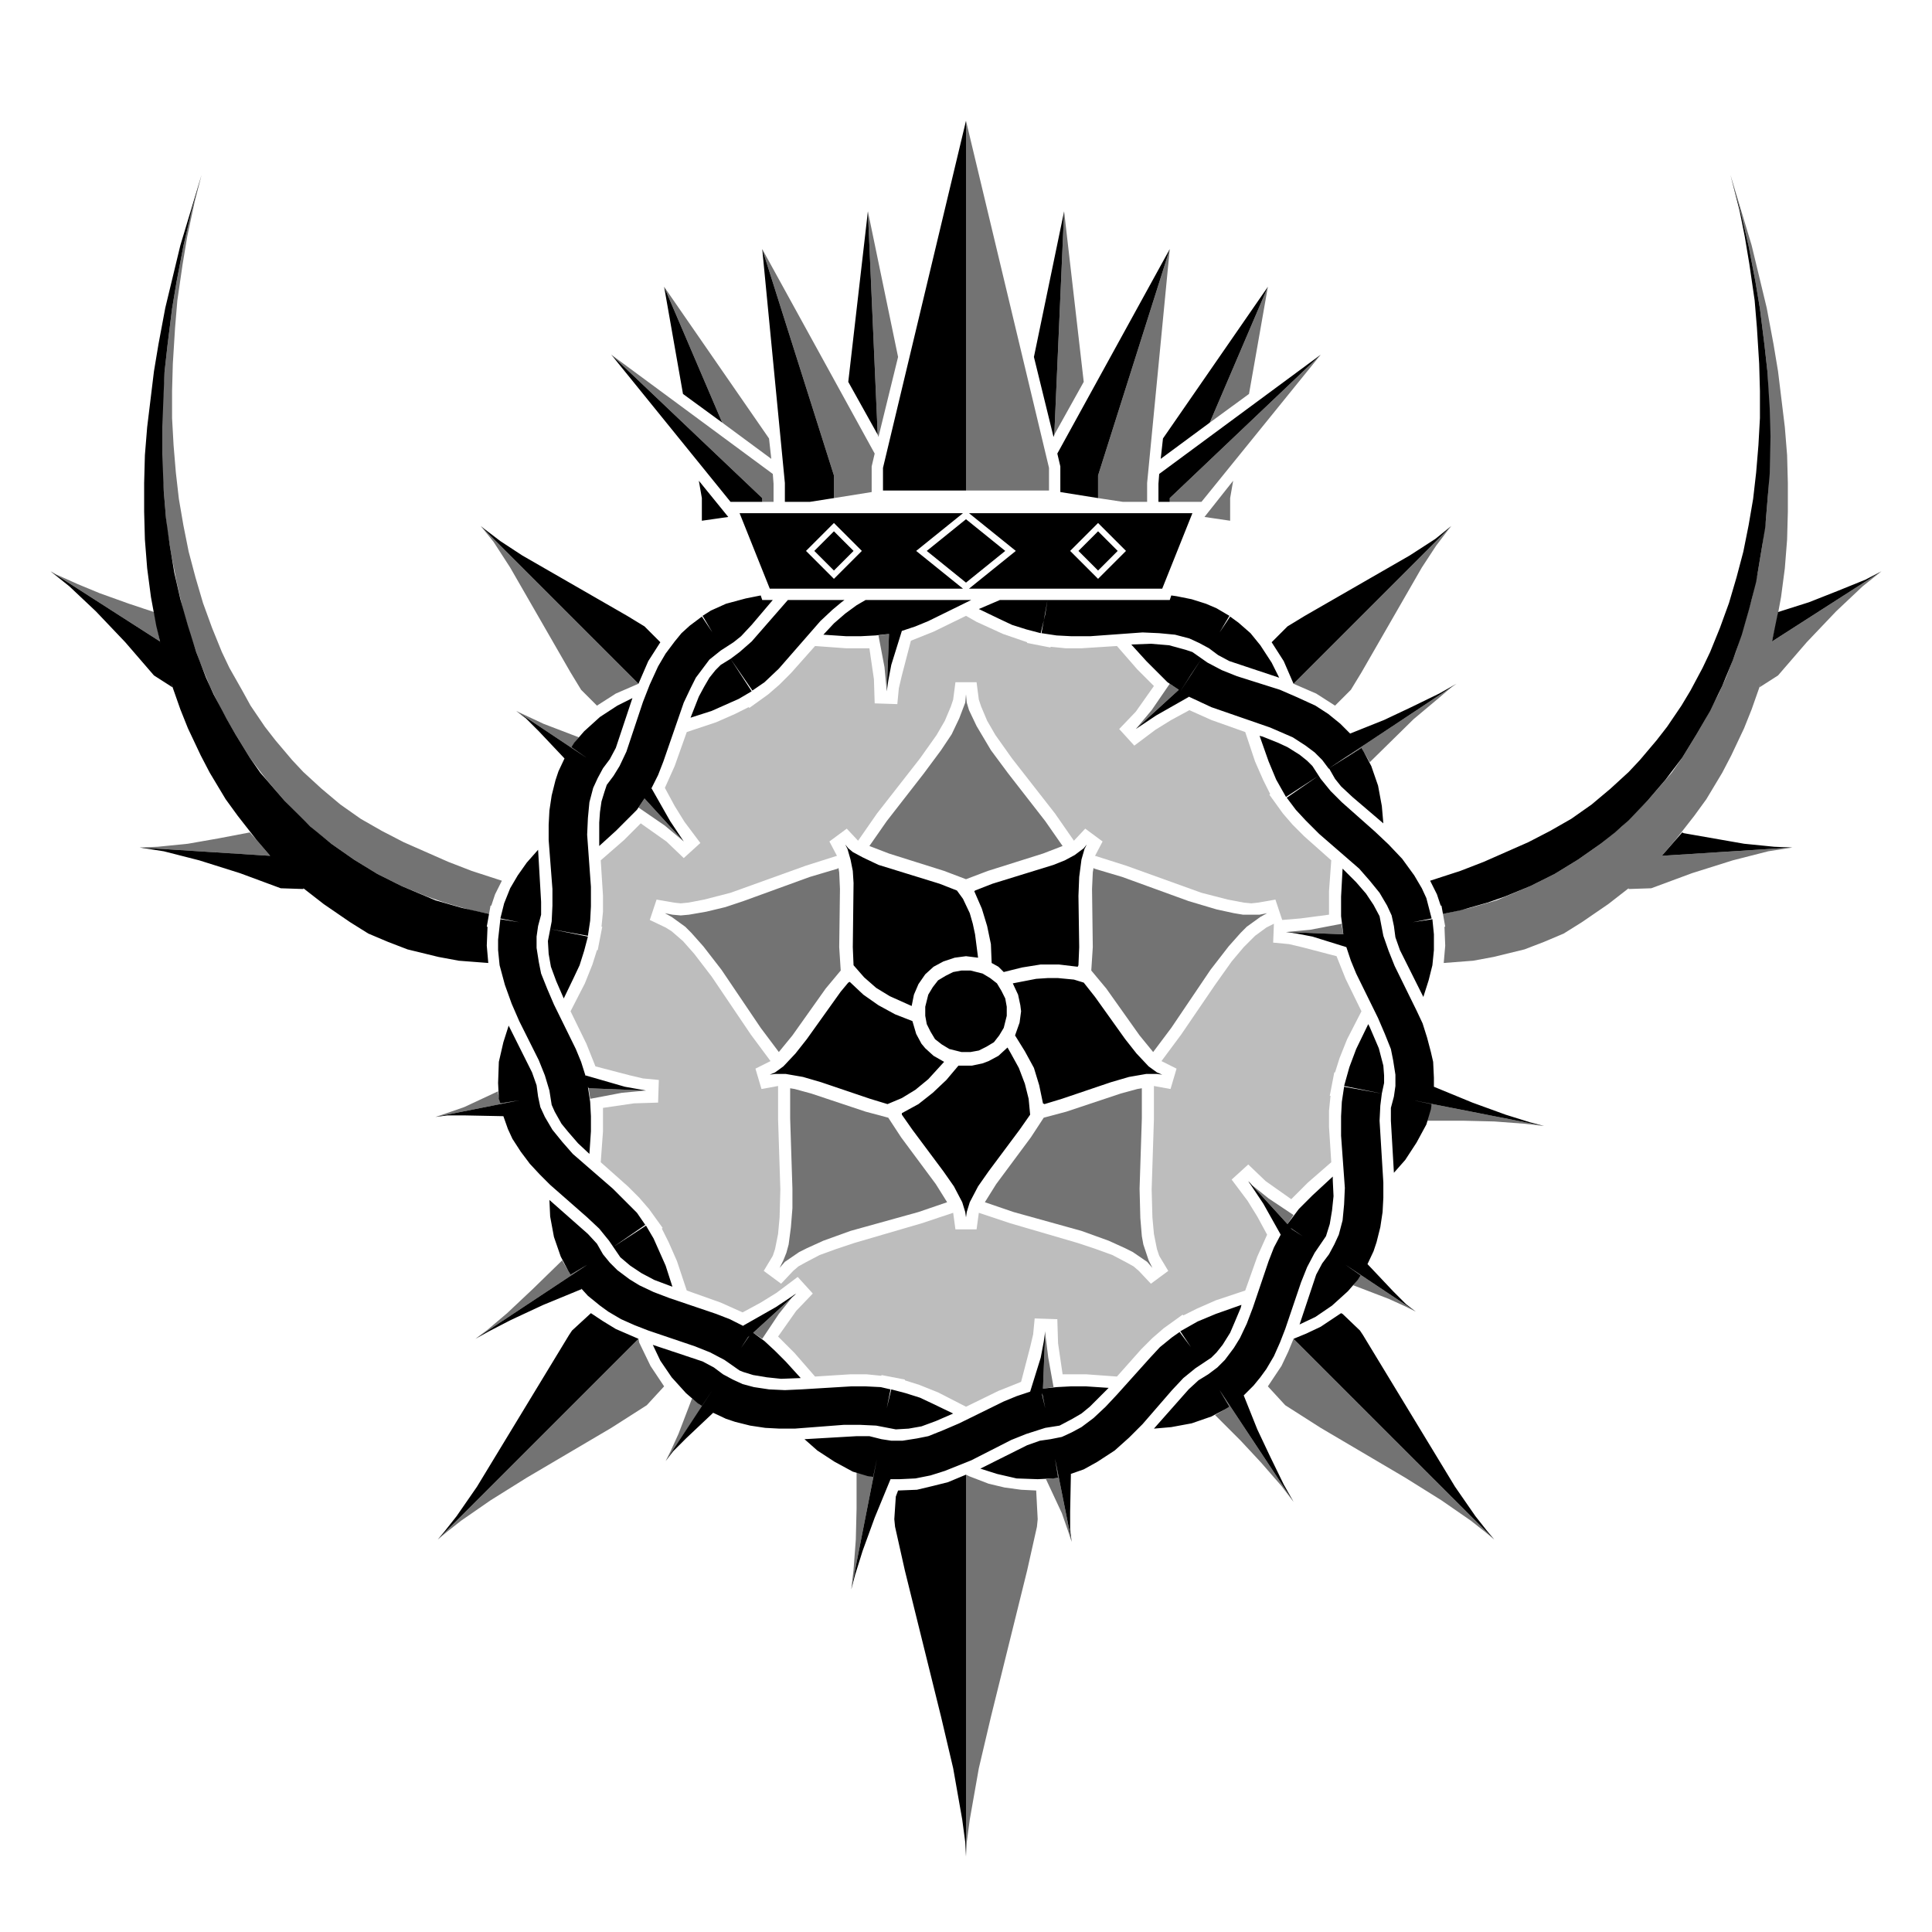
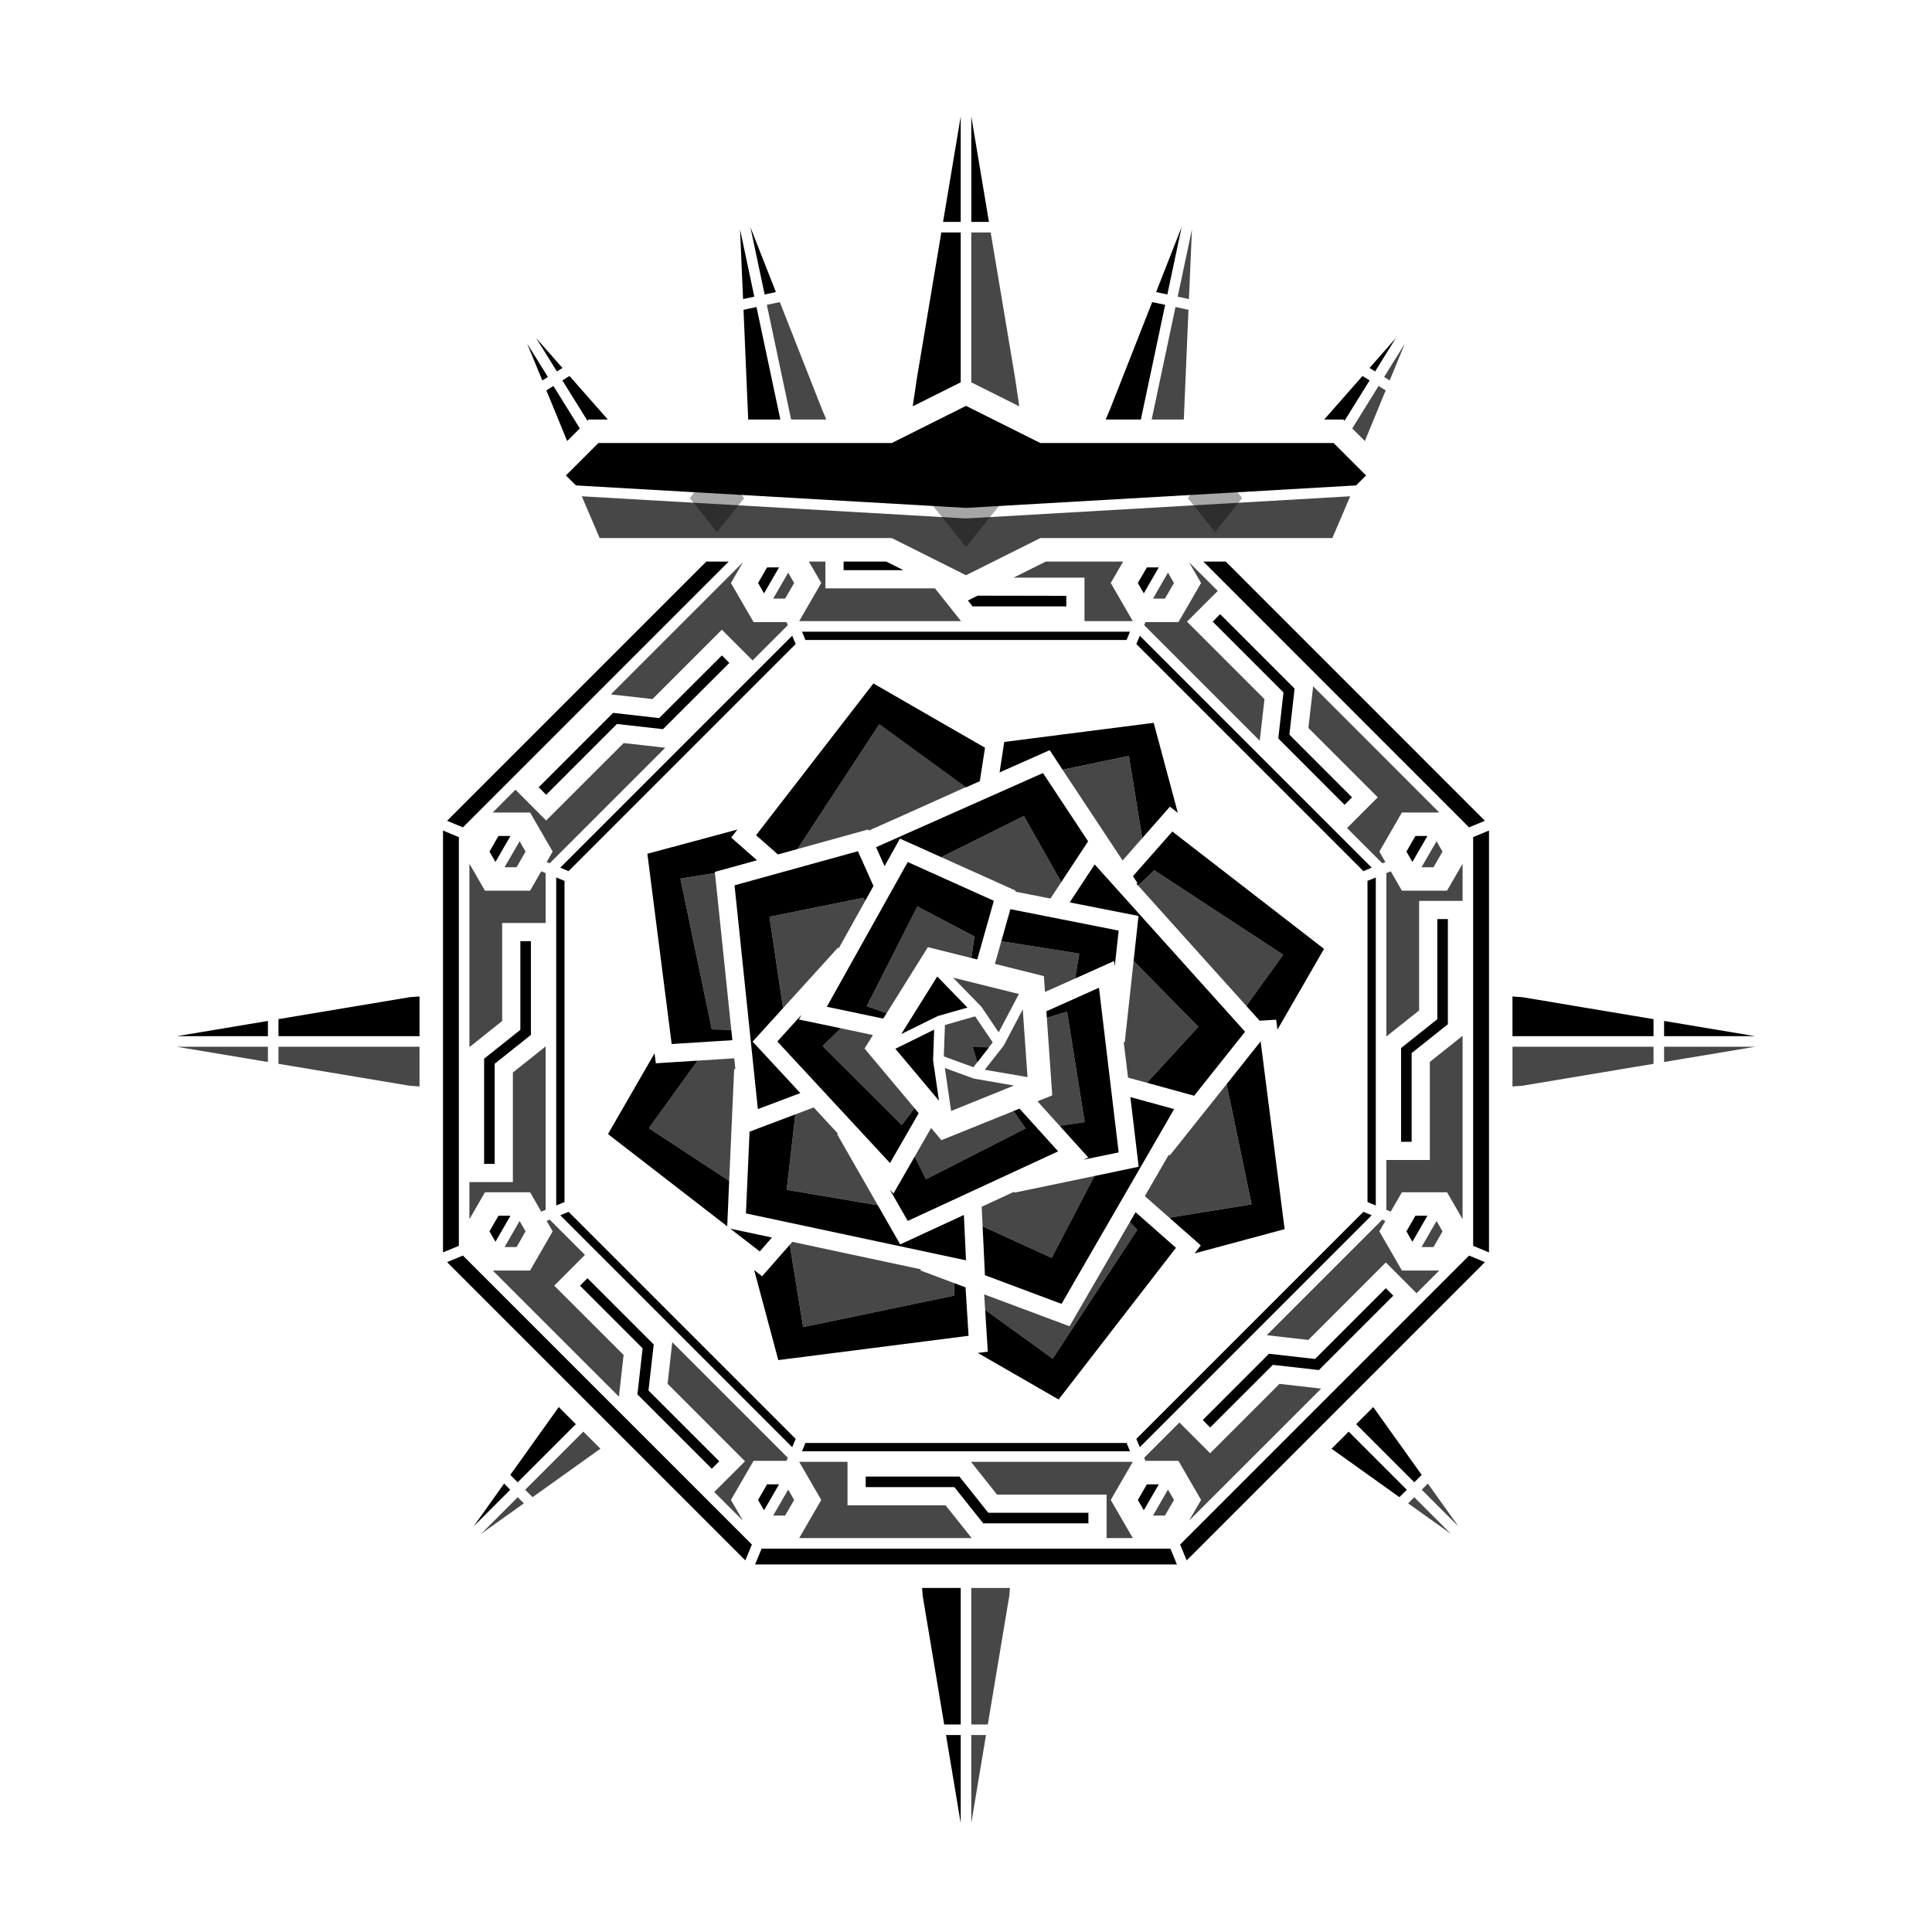
<svg xmlns="http://www.w3.org/2000/svg" viewBox="0 0 256 256" width="256" height="256">
-   <path fill="currentColor" fill-opacity="0.26" fill-rule="evenodd" d="M129.4 82.4 132.9 84 136.1 85.1 136.1 85.2 139.2 85.8 139.2 85.7 141.2 85.9 143.3 85.9 148 85.6 150.7 88.7 152.9 90.9 150.5 94.3 148.3 96.6 150.3 98.8 153.1 96.7 155.2 95.4 157.6 94.1 160.5 95.4 165 97 166.3 100.9 167.4 103.4 168.3 105.2 168.2 105.3 170 107.8 170 107.8 171.3 109.3 172.8 110.8 176.4 114 176.1 118.1 176.1 121.2 172.3 121.7 169.9 121.9 169 119.2 166.7 119.6 165.8 119.7 164.8 119.6 162.7 119.2 159.2 118.3 149.2 114.7 145.1 113.4 146.1 111.5 143.8 109.8 142.3 111.4 139.8 107.8 134.1 100.5 131.9 97.4 130.8 95.5 130 93.6 129.7 92.7 129.4 90.4 126.6 90.4 126.3 92.7 126 93.6 125.2 95.5 124.1 97.4 121.9 100.5 116.2 107.8 113.7 111.4 112.2 109.8 109.9 111.5 110.9 113.4 106.8 114.7 96.8 118.3 93.3 119.2 91.2 119.6 90.2 119.7 89.3 119.6 87 119.2 86.1 121.9 88.2 122.9 89 123.4 90.5 124.7 92 126.4 94.3 129.4 99.5 137.1 102.1 140.6 100.1 141.6 100.9 144.3 103.1 143.9 103.1 148.3 103.4 157.6 103.3 161.3 103.1 163.5 102.7 165.5 102.4 166.4 101.2 168.4 103.5 170.1 105.1 168.4 105.8 167.8 106.7 167.3 108.6 166.3 110.8 165.5 113.2 164.7 122.1 162.1 126.3 160.7 126.6 162.9 129.4 162.9 129.7 160.7 133.9 162.1 142.8 164.7 145.2 165.5 147.4 166.3 149.3 167.3 150.2 167.8 150.9 168.4 152.5 170.1 154.8 168.4 153.6 166.4 153.3 165.5 152.9 163.5 152.7 161.3 152.6 157.6 152.9 148.3 152.9 143.9 155.1 144.3 155.9 141.6 153.9 140.6 156.5 137.1 161 130.5 163.2 127.4 164.8 125.5 166.3 124 167.8 122.9 168.8 122.4 168.7 124.9 170.8 125.1 172.5 125.5 177.1 126.7 178.3 129.7 180.4 134 178.5 137.7 177.5 140.2 176.9 142.1 176.8 142.1 176.2 145.2 176.3 145.2 176.1 147.2 176.1 149.3 176.4 154 173.3 156.7 171.1 158.9 167.7 156.5 165.4 154.3 163.2 156.3 165.3 159.1 166.6 161.2 167.9 163.6 166.6 166.5 165 171 161.1 172.3 158.6 173.4 156.8 174.3 156.7 174.2 154.2 176 154.2 176 152.7 177.3 151.2 178.8 148 182.4 143.9 182.1 140.8 182.1 140.2 178 140.1 174.8 137.1 174.7 136.9 176.8 136.5 178.5 135.3 183.1 132.3 184.3 128 186.4 124.3 184.5 121.8 183.5 119.9 182.9 119.9 182.8 116.8 182.2 116.8 182.3 114.8 182.1 112.7 182.1 108 182.4 105.3 179.3 103.1 177.1 105.5 173.7 107.7 171.4 105.7 169.2 102.9 171.3 100.8 172.6 98.4 173.9 95.5 172.6 91 171 89.7 167.1 88.6 164.6 87.7 162.8 87.8 162.7 86 160.2 86 160.2 84.7 158.7 83.2 157.2 79.6 154 79.9 149.9 79.9 146.8 84 146.2 87.2 146.1 87.3 143.1 85.2 142.9 83.5 142.5 78.9 141.3 77.7 138.3 75.6 134 77.5 130.3 78.5 127.8 79.1 125.9 79.2 125.9 79.8 122.8 79.7 122.8 79.9 120.8 79.9 118.7 79.6 114 82.7 111.3 84.9 109.1 88.3 111.5 90.6 113.7 92.8 111.7 90.7 108.9 89.4 106.8 88.1 104.4 89.4 101.5 91 97 94.9 95.7 97.4 94.6 99.2 93.7 99.3 93.8 101.8 92 101.8 92 103.3 90.7 104.8 89.2 108 85.6 112.1 85.9 115.2 85.9 115.8 90 115.9 93.2 118.9 93.3 119.1 91.2 119.5 89.5 120.7 84.9 123.7 83.7 128 81.6Z" />
-   <path fill="currentColor" fill-rule="evenodd" d="M128 246 127.9 244.1 127.5 241.1 126.3 234.3 124.7 227.5 119.9 208.1 118.6 202.3 118.5 201.3 118.7 198.3 119 197.5 121.5 197.4 123.6 196.9 125.6 196.4 128 195.4ZM138.2 184 140 183.8 141.9 183.7 143.9 183.7 146.9 183.9 144.4 186.4 143.3 187.3 142.1 188 140.4 188.9 138.5 189.2 136 190 134 190.8 128.7 193.5 125.2 194.9 123.3 195.5 121.3 195.9 119.2 196 117.8 196 118 196 115.9 201.1 114.3 205.5 113.3 208.7 112.8 210.6 116.2 193.3 115.7 195.7 115 195.6 113 195 110.6 193.7 108.3 192.2 106.6 190.7 113.5 190.3 115.2 190.3 116.8 190.7 118.1 190.9 119.6 190.9 121.5 190.6 123 190.3 125 189.5 127.1 188.6 133 185.7 134.7 185 136.5 184.4 137.9 179.9 138.3 177.8 138.5 176.4ZM164.4 173.3 163.6 175.2 163 176.6 162 178.2 161.2 179.2 160.5 179.9 158.4 181.3 156.8 182.6 155.3 184.2 151.4 188.7 149.6 190.5 147.7 192.2 145.4 193.7 143.6 194.7 141.6 195.4 141.9 195.3 141.8 200.3 141.8 202.7 142 204.3 139.8 193.3 140.2 195.8 139.6 195.9 137.5 196 134.7 195.9 132.1 195.3 129.9 194.6 136.1 191.5 137.8 190.9 139.2 190.7 140.7 190.4 142 189.8 143.3 189.1 144.9 187.9 146.5 186.4 148 184.8 152.4 179.9 153.7 178.5 155.3 177.2 156.3 176.5 157.8 178.5 156.4 176.4 158.7 175.1 161.1 174.1 164.5 172.9ZM177.9 174.1 180.2 176.3 180.6 176.9 192.8 197 195.5 200.9 197 202.8 198 204 171.4 177.4 173.1 176.7 175 175.8 176.2 175 177.7 174ZM78.6 174.2 79.8 175 81.6 176.1 84.6 177.4 58 204 59 202.8 60.5 200.9 63.2 197 75.4 176.9 75.8 176.3 78.3 174ZM176.6 156.4 176.7 158.5 176.5 160.4 176.2 162.2 175.7 163.8 174.2 166 173.2 167.9 172.4 169.9 170.3 176.1 169.6 177.9 168.8 179.7 167.8 181.4 167 182.5 166.1 183.6 164.8 184.9 166.6 189.4 168.3 193 170.1 196.7 171.4 199 161.6 184.2 162.9 186.4 162.4 186.7 160.5 187.7 157.9 188.6 155.2 189.1 152.9 189.3 157.5 184.1 158.8 182.9 160.1 182.1 161.3 181.2 162.3 180.2 163.5 178.6 164.3 177.3 165.2 175.4 166 173.3 168.1 167.1 168.8 165.3 169.7 163.6 167.4 159.5 166.2 157.7 165.4 156.5 170.6 162.2 172.1 160.2 173.9 158.4 176.6 155.9ZM86.5 178.2 93.1 180.4 94.6 181.2 95.8 182.1 97.1 182.8 98.4 183.4 99.9 183.8 101.9 184.1 104 184.2 106.2 184.1 112.8 183.7 114.7 183.7 116.7 183.8 118 184.1 117.5 186.6 118.1 184.1 120 184.6 121.9 185.2 123.6 186 126.3 187.3 124 188.3 122.1 189 120.4 189.3 118.7 189.4 116.1 188.9 114 188.8 111.8 188.8 105.3 189.3 103.3 189.3 101.4 189.2 99.4 188.9 97.4 188.4 96.2 188 94.5 187.2 90.9 190.6 89.2 192.3 88.2 193.6 94.4 184.2 93 186.3 92.4 185.9 90.9 184.6 89 182.5 87.5 180.3ZM138.1 184.8 138.1 184.9 138.5 186.6 138.1 184.6ZM72.8 159 77.9 163.5 79.1 164.8 79.9 166.2 80.8 167.3 81.8 168.3 83.4 169.5 84.7 170.3 86.6 171.2 88.7 172 94.9 174.1 96.7 174.8 98.5 175.7 98.4 175.7 102.8 173.2 105.5 171.4 99.8 176.6 101.3 177.7 102.7 179 104.1 180.4 106.1 182.6 103.5 182.7 101.6 182.5 99.8 182.2 98.5 181.8 98 181.6 96 180.2 94.1 179.2 92.1 178.4 85.9 176.3 84.1 175.6 82.3 174.8 80.6 173.8 79.5 173 77.9 171.7 76.9 170.6 77.1 170.8 72 172.9 67.7 174.9 64.8 176.4 63 177.4 77.8 167.6 75.6 168.9 75.3 168.4 74.3 166.5 73.4 163.9 72.9 161.2ZM99.3 177 99.1 177.2 98.2 178.6 99.3 177ZM183.1 144.9 182.9 146.5 182.8 148.5 183.3 156.7 183.3 158.7 183.2 160.6 182.9 162.6 182.4 164.6 182 165.8 181.2 167.5 184.6 171.1 186.3 172.8 187.6 173.8 178.3 167.6 180.3 169 179.9 169.6 178.6 171.1 176.5 173 174.3 174.5 172.2 175.5 174.4 168.9 175.2 167.4 176.1 166.2 176.8 164.9 177.4 163.6 177.9 161.7 178.1 159.6 178.2 157.4 177.7 150.5 177.7 147.9 177.8 146 178.1 144ZM67.4 135.9 70.5 142.1 71.1 143.8 71.3 145.3 71.6 146.7 72.2 148 73.2 149.7 74.5 151.3 75.9 152.9 81.2 157.5 83 159.3 84.4 160.7 85.5 162.3 81.3 165.2 85.6 162.4 86.6 164.1 87.4 165.9 88.2 167.7 89.1 170.5 86.7 169.6 85 168.7 83.5 167.7 82.2 166.6 80.7 164.4 79.4 162.8 77.8 161.3 72.9 157 71.5 155.6 70.2 154.2 69 152.6 67.9 150.9 67.3 149.6 66.7 147.9 61.7 147.8 59.3 147.8 57.7 148 68.8 145.8 66.3 146.2 66.1 145.6 66 143.5 66.1 140.7 66.7 138.1ZM171.2 162.9 172.6 163.8 171 162.7ZM133.9 139.5 135 141.5 135.8 143.6 136.3 145.6 136.5 147.7 135.1 149.7 131 155.2 129.6 157.2 128.5 159.3 128.1 160.6 128 161.3 127.9 160.6 127.5 159.3 126.4 157.2 125 155.2 120.9 149.7 119.5 147.7 119.5 147.5 121.7 146.3 123.6 144.8 125.4 143.1 127 141.2 128.8 141.2 130.2 140.9 131 140.6 132.3 139.9 133.5 138.8ZM178.2 115.4 179.7 116.9 181 118.4 182 119.9 182.8 121.4 183.3 124 184 126 184.8 128 187.7 133.9 188.5 135.6 189.1 137.5 189.6 139.4 189.9 140.7 190 142.8 190 144.2 190 144 195.1 146.1 199.5 147.7 202.7 148.7 204.6 149.2 187.3 145.8 189.7 146.3 189.6 147 189 149 187.7 151.4 186.2 153.7 184.7 155.4 184.3 148.5 184.3 146.8 184.7 145.3 184.9 143.9 184.9 142.4 184.6 140.5 184.3 139 183.5 137 182.6 134.9 179.7 129 179 127.3 178.4 125.5 173.9 124.1 171.8 123.7 170.4 123.5 178 123.8 177.7 121.4 177.7 118.8 177.9 115.1ZM71.3 112.6 71.7 119.5 71.7 121.2 71.3 122.7 71.1 124.1 71.1 125.6 71.4 127.5 71.7 129 72.5 131 73.4 133.1 76.3 139 77 140.7 77.6 142.6 77.6 142.5 82.8 144 85.6 144.5 78 144.2 77.9 144 78.2 146 78.3 147.9 78.3 149.9 78.1 152.9 76.6 151.5 75.3 150 74.4 148.9 73.5 147.3 73.1 146.4 72.8 144.5 72.2 142.5 71.4 140.5 68.8 135.3 67.8 133 66.9 130.5 66.2 127.9 66 125.9 66 124.5 66.3 121.8 68.8 122.2 66.3 121.7 66.8 119.7 67.6 117.7 68.6 116 69.8 114.3ZM112.7 130.2 114.4 131.8 116.4 133.2 118.6 134.4 120.9 135.3 121.4 137 122.1 138.3 122.6 138.9 123.7 139.9 125.1 140.7 123 143 121.3 144.4 119.5 145.5 117.6 146.3 115.3 145.6 108.8 143.4 106.4 142.7 104.1 142.3 102.7 142.3 102 142.4 102.7 142.1 103.8 141.3 105.4 139.6 106.9 137.7 111.4 131.4 112.4 130.2 112.6 130.1ZM140.2 129.6 142.3 129.8 143.6 130.2 145.1 132.1 149.1 137.7 150.6 139.6 152.2 141.3 153.3 142.1 154 142.4 153.3 142.3 151.9 142.3 149.6 142.7 147.2 143.4 140.7 145.6 138.4 146.3 138.2 146.2 137.7 143.8 137 141.5 135.8 139.3 134.5 137.2 135.1 135.5 135.3 134 135.2 133.2 134.9 131.8 134.2 130.3 137.3 129.7 138.8 129.6ZM72.9 145 77.9 143.9ZM181.5 136.1 182.7 138.9 183.3 141.2 183.4 142.5 183.4 143.5 183.1 144.9 178.1 143.9 178.8 141.4 179.7 139 181.3 135.7ZM128.6 128.6 130.2 129 131.2 129.6 132.1 130.3 132.7 131.3 133.2 132.3 133.4 133.4 133.4 134.6 133 136.2 132.4 137.2 131.7 138.1 130.7 138.7 129.7 139.2 128.6 139.4 127.4 139.4 125.8 139 124.8 138.4 123.9 137.7 123.3 136.7 122.8 135.7 122.6 134.6 122.6 133.4 123 131.8 123.6 130.8 124.3 129.9 125.3 129.3 126.3 128.8 127.4 128.6ZM112.4 112.4 113 112.9 114.3 113.6 116.4 114.6 124.5 117.1 126.8 118 127.6 119.1 128.5 121 128.9 122.4 129.2 123.8 129.6 126.9 128 126.7 126.5 126.9 125 127.4 123.7 128.1 122.6 129.1 121.7 130.4 121.1 131.8 120.8 133.3 117.9 132 116.1 130.9 114.5 129.5 113.1 127.9 113 125.5 113.1 117 113 115.4 112.7 113.9 112.3 112.5 112 111.9ZM83.8 92.5 81.6 99.1 80.8 100.6 79.9 101.8 79.2 103.1 78.6 104.4 78.1 106.3 77.9 108.4 77.8 110.6 78.3 117.5 78.3 120.1 78.2 122 77.9 124 72.9 123.1 77.9 124.1 77.4 126 76.8 127.9 76 129.6 74.7 132.3 73.7 130 73 128.1 72.7 126.4 72.6 124.7 73.1 122.1 73.2 120 73.2 117.8 72.7 111.3 72.7 109.3 72.8 107.4 73.1 105.4 73.6 103.4 74 102.2 74.8 100.5 71.4 96.9 69.7 95.2 68.4 94.2 77.7 100.4 75.7 99 76.1 98.4 77.4 96.9 79.5 95 81.8 93.5ZM167.3 97.6 169.3 98.4 170.6 99 172.2 100 173.2 100.8 173.9 101.5 175 103.2 176.3 104.8 177.8 106.3 182.2 110.2 184 111.9 185.8 113.8 187.4 116 188.4 117.7 189 119 189.7 121.7 187.2 122.2 189.8 121.8 190 123.8 190 125.9 189.8 127.9 189.3 129.9 188.6 132.1 185.5 125.9 184.9 124.2 184.7 122.7 184.4 121.3 183.8 120 182.8 118.3 181.5 116.7 180.1 115.1 174.8 110.5 173 108.7 171.7 107.3 170.5 105.7 174.7 102.8 170.4 105.6 169.1 103.3 168.1 100.9 166.9 97.5ZM143.7 112.5 143.3 113.9 143 116.2 142.9 118.7 143 125.5 142.9 127.9 142.8 128.1 140.3 127.8 137.9 127.8 135.4 128.2 133 128.8 132.3 128.1 131.4 127.6 131.3 125.1 130.8 122.7 130.1 120.4 129.1 118.1 129.2 118 131.5 117.1 139.6 114.6 141.1 114 142.4 113.3 143.6 112.4 144 111.9ZM26.7 23.2 25.4 27.9 24.3 32.6 23.4 37.3 22.8 40.9 22.2 45.7 21.8 49.3 21.5 56.6 21.5 60.2 21.7 65.1 22 68.7 22.5 72.3 23.1 75.9 23.9 79.4 24.9 82.9 26 86.4 27.3 89.8 28.3 92 30 95.2 31.2 97.3 33.1 100.4 34.5 102.4 37.7 106.1 41.1 109.5 43.9 111.8 46.9 113.9 50 115.8 53.2 117.4 57.7 119.3 61.2 120.3 64.8 121.1 64.5 122.8 64.6 122.8 64.5 125.3 64.7 127.6 60.8 127.3 58.1 126.8 54 125.8 51.4 124.8 48.8 123.7 46.4 122.2 42.9 119.8 40.2 117.7 40.2 117.8 37.2 117.7 31.8 115.7 26.4 114 21.7 112.8 18.5 112.3 35.8 113.4 34 111.3 31.5 108.1 29.9 105.9 27.8 102.4 26.6 100.1 24.9 96.5 23.9 94 22.6 90.3 22.9 91.1 20.4 89.5 16.6 85.1 12.7 81 9.2 77.7 6.7 75.7 21.2 85 21.3 85.4 20.7 82.9 20 79.1 19.5 75.3 19.2 71.5 19.1 67.8 19.1 64 19.2 60.3 19.5 56.6 20.4 49.2 21 45.6 21.9 40.8 23.9 32.5ZM180.6 123.5 183.1 123ZM229.3 23.2 230.6 27.9 231.7 32.6 232.6 37.3 233.2 40.9 233.8 45.7 234.2 49.3 234.5 54.2 234.6 57.8 234.5 62.7 234.2 66.3 233.9 69.9 233.3 73.5 232.7 77.1 231.8 80.6 230.8 84.1 229.6 87.5 228.2 90.9 226.6 94.2 224.8 97.3 222.9 100.4 220.7 103.3 218.3 106.1 215.8 108.7 214 110.3 212.1 111.8 209.1 113.9 206 115.8 202.8 117.4 199.4 118.8 197.1 119.6 193.6 120.6 191.2 121.1 191 120 190.9 120 190.4 118.5 189.5 116.7 193.5 115.4 196.6 114.2 202.5 111.6 205.4 110.1 208.2 108.5 210.9 106.6 213.4 104.5 215.8 102.3 217.3 100.7 219.5 98.1 220.9 96.3 222.8 93.5 224 91.5 225.6 88.5 226.6 86.4 227.9 83.2 229.1 79.9 230.1 76.5 231 73.1 231.7 69.6 232.3 66.1 232.7 62.6 233 59 233.2 55.4 233.2 51.8 233.1 48.2 232.8 43.4 232.5 39.8 231.8 35 231.2 31.4 230.5 27.9ZM223.1 110.4 227.1 111.1 231.1 111.8 235.1 112.2 237.5 112.3 220.2 113.4 222.9 110.3ZM101 79.5 102.4 79.5 99.6 82.8 98.2 84.3 97.2 85.1 95.5 86.2 94 87.4 93.1 88.6 92.2 89.8 91.5 91.2 90.6 93.1 87.9 100.9 87.2 102.7 86.3 104.5 86.3 104.4 88.8 108.8 90.6 111.5 85.4 105.8 84.4 107.3 83 108.7 81.6 110.1 79.4 112.1 79.4 109 79.5 107.6 79.7 106.2 80.1 104.9 80.4 104 81.3 102.8 85 105.3 81.3 102.8 82.1 101.5 83 99.6 85.2 93 86.1 90.7 87.2 88.3 88.2 86.6 89.4 85 90.3 83.9 91.4 82.9 93 81.7 94.4 83.8 93.1 81.6 94.2 80.9 96.2 80 98.8 79.3 100.8 78.9ZM180.7 99.6 181.7 101.5 182.6 104.1 183.1 106.8 183.3 109.1 179.2 105.6 177.7 104.2 176.9 103.2 176.1 101.8 180.4 99.1ZM152.5 85.3 154.9 85.5 157.1 86.1 158 86.4 160 87.8 161.9 88.8 163.9 89.6 169.6 91.4 171.9 92.4 174.3 93.5 176 94.6 177.6 95.9 178.9 97.2 183.4 95.4 187 93.7 190.7 91.9 193 90.6 176.1 101.8 176.1 101.9 175.2 100.7 174.2 99.7 173 98.8 171.3 97.7 168.3 96.4 160.5 93.7 157.5 92.3 157.6 92.3 153.2 94.8 150.5 96.6 156.2 91.4 154.7 90.4 153.3 89 151.9 87.6 149.9 85.4ZM96.8 87.3 99.6 91.6 97.9 92.6 96.1 93.4 94.3 94.2 91.5 95.1 92.6 92.3 93.3 91 94 89.8 94.8 88.8 95.5 88.1ZM117.9 83.6 117.2 79.5 128.7 79.5 123 82.3 121.3 83 119.5 83.6 118.1 88.1 117.7 90.2 117.5 91.6 117.8 84 116 84.2 114.1 84.3 112.1 84.3 109.1 84.1 110.5 82.6 112 81.3 113.5 80.2 114.7 79.5 117.2 79.5ZM157.8 89.4 156.4 91.6 159.2 87.3ZM111.5 79.8 110.3 80.8 108.7 82.3 103.2 88.6 101.3 90.4 99.7 91.5 96.8 87.3 98 86.4 99.6 85 104.4 79.5 111.9 79.5ZM171.4 90.6 170.1 87.6 168.5 85.1 170.1 83.5 170.6 83 172.9 81.6 186.8 73.6 190.2 71.4 192.3 69.7ZM64.2 70.1 66.3 71.7 69.2 73.6 83.1 81.6 85.4 83 85.9 83.5 87.5 85.1 85.9 87.6 84.6 90.6 63.7 69.7ZM155.9 79 157.9 79.4 159.8 80 161.2 80.6 162.9 81.6 161.6 83.8 163 81.7 164.1 82.5 165.7 83.9 167 85.5 168.5 87.8 169.5 89.8 162.9 87.6 161.4 86.8 160.2 85.9 158.9 85.2 157.6 84.6 155.7 84.1 153.6 83.9 151.4 83.8 144.5 84.3 141.9 84.3 140 84.2 138 83.9 138.8 79.5 155 79.5 155.2 78.9ZM234.8 85 235.6 81.1 239.7 79.8 243.5 78.3 247.2 76.8 249.3 75.7ZM138.5 81.4 137.9 83.9 136 83.4 134.1 82.8 132.4 82 129.7 80.7 132.5 79.5 138.8 79.5ZM154 78 128.4 78 134.6 73 128.4 68 158 68ZM121.4 73 127.6 78 102 78 98 68 127.6 68ZM133.2 73 128 77.2 122.8 73 128 68.8ZM106.8 73 110.5 76.7 114.2 73 110.5 69.3ZM141.8 73 145.5 76.7 149.2 73 145.5 69.3ZM148.1 73 145.5 75.6 142.9 73 145.5 70.4ZM113.1 73 110.5 75.6 107.9 73 110.5 70.4ZM96.5 68.5 93 69 93 66 92.6 63.7ZM155 66 155 66.5 153.5 66.5 153.5 64.1 153.6 62.8 175 47ZM110.5 63 110.5 66 107.3 66.5 104 66.5 104 64 101 33ZM101 66 101 66.5 96.8 66.5 81 47ZM145.5 63 145.5 66 140.5 65.2 140.5 61.8 140.1 60.1 155 33ZM128 65 117 65 117 62 128 16ZM160.3 56 153.8 60.8 154.1 58.1 168 38ZM139.7 57.6 139.6 57.9 137 47.3 141 28ZM116.3 57.6 112.4 50.6 115 28ZM95.7 56 90.5 52.2 88 38Z" />
-   <path fill="currentColor" fill-opacity="0.55" fill-rule="evenodd" d="M128.4 195.6 131 196.6 133.1 197.1 135.3 197.4 137.3 197.5 137.5 201.3 137.4 202.3 136.1 208.1 131.3 227.5 129.7 234.3 128.5 241.1 128.1 244.1 128 246 128 195.4ZM112.8 210.6 113.1 208 113.4 204 113.5 199.9 113.5 195.1 115.7 195.7 116.2 193.3ZM139.8 193.3 142 204.3 141.5 202.8 140.7 200.5 138.6 196 140.2 195.8ZM198 204 196.8 203 194.9 201.5 191 198.8 186.2 195.8 175 189.2 170.3 186.2 168 183.7 169 182.2 169.8 181 170.7 179.1 171.4 177.4ZM84.7 177.9 86.2 181 87 182.2 88 183.7 85.7 186.2 81 189.2 69.8 195.8 65 198.8 61.1 201.5 59.2 203 58 204 84.6 177.4ZM161.6 184.2 171.4 199 169.8 196.9 167.1 193.8 164.4 190.9 161 187.5 162.9 186.4ZM88.2 193.6 88.9 192.2 89.9 190 91.7 185.3 93 186.3 94.4 184.3ZM138.5 186.6 138.1 184.9 138.1 184.8ZM138.5 176.7 138.9 179.9 139.6 183.8 138.2 184 138.5 176.4ZM98.2 178.6 99.1 177.2 99.3 177ZM74.6 167.2 75.6 168.9 77.8 167.6 63 177.4 64.6 176.2 67.2 174 70.6 170.8 74.5 167ZM105.2 171.6 103.2 174.1 101 177.4 99.8 176.6 105.5 171.4ZM187.6 173.8 186.2 173.1 184 172.1 179.3 170.3 180.3 169 178.3 167.6ZM105.3 144.3 107.5 144.9 114.7 147.3 117.7 148.1 119.4 150.7 124 156.9 125.5 159.3 121.7 160.6 112.7 163.1 109.1 164.4 106.9 165.4 105.9 165.9 104 167.2 103.3 168 103.8 167 104.2 166 104.5 164.9 104.8 162.6 105 160.1 105 157.5 104.7 148.2 104.7 144.3 104.7 144.2ZM151.3 144.3 151.3 148.2 151 157.5 151.1 161.4 151.3 163.8 151.5 164.9 152.2 167 152.7 168 152 167.2 150.1 165.9 149.1 165.4 146.9 164.4 143.3 163.1 134.3 160.6 130.5 159.3 132 156.9 136.6 150.7 138.3 148.1 141.3 147.3 148.5 144.9 150.7 144.3 151.3 144.2ZM172.6 163.8 171.2 162.9 171 162.7ZM165.6 156.8 168.1 158.8 171.4 161 170.6 162.2 165.4 156.5ZM204.6 149.2 202 148.9 198 148.6 193.9 148.5 189.1 148.5 189.7 146.3 187.3 145.8ZM66 144.9 66.3 146.2 68.8 145.8 57.7 148 59.2 147.5 61.5 146.7 66 144.6ZM85.6 144.5 82.4 144.8 78.2 145.6 78 144.2ZM77.2 144.1 75.4 144.5 77.1 144.1ZM145 115.1 148.7 116.2 157.5 119.4 161.2 120.5 163.5 121 164.7 121.2 166.9 121.2 167.9 121 167 121.5 165.2 122.8 164.4 123.6 162.8 125.4 160.4 128.5 155.2 136.2 152.8 139.4 151 137.2 146.6 131 144.6 128.6 144.8 125.5 144.7 117.8 144.8 115.6 144.9 115ZM111.2 115.6 111.3 117.8 111.2 125.5 111.4 128.6 109.4 131 105 137.2 103.2 139.4 100.8 136.2 95.6 128.5 93.2 125.4 91.6 123.6 90.8 122.8 89 121.5 88.1 121 89.1 121.2 90.2 121.3 91.3 121.2 93.6 120.8 96.1 120.2 98.5 119.4 107.3 116.2 111 115.1 111.1 115ZM229.3 23.2 232.1 32.5 234.1 40.8 235 45.6 235.6 49.2 236.5 56.6 236.8 60.3 236.9 64 236.9 67.8 236.8 71.5 236.5 75.3 236 79.1 235.3 82.9 234.7 85.4 234.8 85 249.3 75.7 246.8 77.7 243.3 81 239.4 85.1 235.6 89.5 233.1 91.1 233.4 90.3 232.1 94 231.1 96.5 229.4 100.1 228.2 102.4 226.1 105.9 224.5 108.1 222 111.3 220.2 113.4 237.5 112.3 234.3 112.8 229.6 114 224.2 115.7 218.8 117.7 215.8 117.8 215.8 117.7 213.1 119.8 209.6 122.2 207.2 123.7 204.6 124.8 202 125.8 197.9 126.8 195.2 127.3 191.3 127.6 191.5 125.3 191.4 122.8 191.5 122.8 191.2 121.1 194.8 120.3 198.3 119.3 202.8 117.4 206 115.8 209.1 113.9 212.1 111.8 214.9 109.5 218.3 106.1 221.5 102.4 222.9 100.4 224.8 97.3 226 95.2 227.7 92 228.7 89.8 230 86.4 231.1 82.9 232.1 79.4 232.9 75.9 233.5 72.3 234 68.7 234.3 65.1 234.5 60.2 234.5 56.6 234.2 49.3 233.8 45.7 233.2 40.9 232.6 37.3 231.7 32.6 230.6 27.9ZM178.9 123.9 178.8 123.9 180.6 123.5ZM177.8 122.7 178 123.8 170.4 123.5 173.6 123.2 177.8 122.4ZM26.7 23.2 25.8 26.7 24.8 31.4 24.2 35 23.5 39.8 23.2 43.4 22.9 48.2 22.8 51.8 22.8 55.4 23 59 23.3 62.6 23.7 66.1 24.3 69.6 25 73.1 25.9 76.5 26.9 79.9 28.1 83.2 29.4 86.4 30.4 88.5 32.1 91.5 33.2 93.5 35.1 96.3 36.5 98.1 38.7 100.7 40.2 102.3 42.6 104.5 45.1 106.6 47.8 108.5 50.6 110.1 53.5 111.6 59.4 114.2 62.5 115.4 66.5 116.7 65.6 118.5 65.1 120 65 120 64.8 121.1 62.4 120.6 58.9 119.6 56.6 118.8 53.2 117.4 50 115.8 46.9 113.9 43.9 111.8 42 110.3 40.2 108.7 37.7 106.1 35.3 103.3 33.1 100.4 31.2 97.3 29.4 94.2 27.8 90.9 26.4 87.5 25.2 84.1 24.2 80.6 23.4 77.1 22.7 73.5 22.1 69.9 21.8 66.3 21.5 62.7 21.4 57.8 21.5 54.2 21.8 49.3 22.2 45.7 22.8 40.9 23.4 37.3 24.3 32.6 25.4 27.9ZM128.1 93.1 128.4 94.1 129.4 96.2 131.3 99.4 133.6 102.5 138.5 108.8 140.8 112.1 138.2 113.1 130.9 115.4 128 116.5 125.1 115.4 117.8 113.1 115.2 112.1 117.5 108.8 122.4 102.5 124.7 99.4 126.1 97.3 127.1 95.2 127.9 93.1 128 92ZM34 111.3 35.8 113.4 18.5 112.3 20.9 112.2 24.9 111.8 28.9 111.1 33.1 110.3ZM90.6 111.5 88.1 109.4 84.6 107 85.4 105.8ZM84.8 105.1 85 105.3 83.4 104.2ZM192.4 91 190.4 92.7 187.3 95.3 181.5 101 180.4 99.1 178.2 100.4ZM68.8 94.4 72 95.9 76.7 97.7 75.7 99 77.7 100.4 68.4 94.2ZM155.3 90.8 156.2 91.4 150.5 96.6 152.6 94.1 155 90.6ZM191.9 70.2 190.3 72.3 188.4 75.2 180.4 89.1 179 91.4 178.5 91.9 176.9 93.5 174.4 91.9 171.4 90.6 192.3 69.7ZM84.6 90.6 81.6 91.9 79.1 93.5 77.5 91.9 77 91.4 75.6 89.1 67.6 75.2 65.4 71.8 63.7 69.7ZM117.5 91.6 117.2 88.4 116.4 84.2 117.8 84ZM156.9 90.8 156.7 91 157.8 89.4ZM7.4 76.1 10.3 77.4 13.2 78.6 17.1 80 20.4 81.1 21.2 85 6.7 75.7ZM117.9 83.1 117.9 83.2 117.5 81.4ZM163 66 163 69 159.6 68.5 163.4 63.7ZM159.2 66.5 155 66.5 155 66 175 47ZM152 64 152 66.5 148.8 66.5 145.5 66 145.5 63 155 33ZM102.4 62.8 102.5 64.1 102.5 66.5 101 66.5 101 66 81 47ZM115.9 60.1 115.5 61.8 115.5 65.2 110.5 66 110.5 63 101 33ZM139 62 139 65 128 65 128 16ZM101.9 58.1 102.2 60.8 95.7 56 88 38ZM119 47.3 116.4 57.9 116.3 57.6 115 28ZM143.6 50.6 139.7 57.6 141 28ZM165.5 52.2 160.3 56 168 38Z" />
+   <g fill="currentColor" fill-rule="evenodd">
+     <path d="M201.7 132.13L219.1 135.04L219.1 137.3L200.41 137.3L200.41 132.04ZM232.58 137.3L220.5 137.3L220.5 135.28ZM55.59 137.3L36.9 137.3L36.9 135.04L54.3 132.13L55.59 132.04ZM35.5 137.3L23.42 137.3L35.5 135.28ZM127.3 228.5L125.11 228.5L122.26 211.44L122.18 210.41L127.3 210.41ZM127.3 241.58L125.35 229.9L127.3 229.9ZM188.38 195.43L187.4 196.41L179.7 188.71L181.96 186.44ZM186.41 197.4L185.43 198.38L176.44 191.96L178.71 189.7ZM76.3 188.71L68.6 196.41L67.62 195.43L74.04 186.44ZM67.61 197.4L62.75 202.26L66.8 196.58ZM76.83 56.77L75.15 58.44L72.4 51.73L73.33 51.14ZM80.54 55.59L78 55.59L77.84 55.75L74.52 50.41L75.46 49.82ZM72.6 49.95L71.86 50.41L69.85 45.53ZM74.53 48.76L73.79 49.22L71.04 44.79ZM181.48 50.41L178.16 55.75L178 55.59L175.46 55.59L180.54 49.82ZM182.21 49.22L181.47 48.76L184.96 44.79ZM103.4 55.59L99.14 55.59L98.52 41.05L100.24 40.68ZM99.95 39.31L98.46 39.63L98.06 30.39ZM102.81 38.7L101.32 39.02L99.43 30.09ZM151.17 55.59L146.51 55.59L147.08 54.24L152.67 40.03L154.39 40.39ZM154.68 39.02L153.19 38.7L156.57 30.09ZM127.3 50.66L120.94 53.84L121.51 50.02L124.73 30.8L127.3 30.8ZM127.3 29.4L124.96 29.4L127.3 15.42ZM131.04 29.4L128.7 29.4L128.7 15.42ZM149.28 84.8L106.72 84.8L106.27 83.7L149.73 83.7ZM196.76 108.76L194.66 109.63L159.45 74.41L162.42 74.41ZM181.76 114.97L180.66 115.43L150.57 85.34L151.03 84.24ZM197.3 165.95L195.2 165.08L195.2 110.92L197.3 110.05ZM182.3 159.73L181.2 159.28L181.2 116.72L182.3 116.27ZM196.76 167.24L157.24 206.76L156.37 204.66L194.66 166.37ZM181.76 161.03L151.03 191.76L150.57 190.66L180.66 160.57ZM155.95 207.3L100.05 207.3L100.92 205.2L155.08 205.2ZM149.73 192.3L106.27 192.3L106.72 191.2L149.28 191.2ZM99.63 204.66L98.76 206.76L59.24 167.24L61.34 166.37ZM105.43 190.66L104.97 191.76L74.24 161.03L75.34 160.57ZM60.8 110.92L60.8 165.08L58.7 165.95L58.7 110.05ZM74.8 116.72L74.8 159.28L73.7 159.73L73.7 116.27ZM96.56 74.41L61.34 109.63L59.24 108.76L93.59 74.41ZM105.43 85.34L75.34 115.43L74.24 114.97L104.97 84.24ZM151.56 78.62L150.77 77.25L151.97 75.18L153.55 75.18ZM187.15 114.21L186.36 112.84L187.55 110.77L189.14 110.77ZM187.15 164.54L186.36 163.16L187.55 161.09L189.14 161.09ZM151.56 200.12L150.77 198.75L151.97 196.68L153.55 196.68ZM101.24 200.12L100.45 198.75L101.64 196.68L103.23 196.68ZM65.65 164.54L64.86 163.16L66.05 161.09L67.64 161.09ZM65.65 114.21L64.86 112.84L66.05 110.77L67.64 110.77ZM101.24 78.62L100.45 77.25L101.64 75.18L103.23 75.18ZM141.29 78.95L141.29 80.35L128.87 80.35L128.25 79.57L129.53 78.93ZM119.71 75.55L111.78 75.55L111.78 74.41L117.43 74.41ZM171.54 91.24L170.85 97.34L179.15 105.65L178.16 106.64L169.38 97.85L170.07 91.75L160.69 82.37L161.68 81.38ZM191.85 135.72L187.05 139.54L187.05 151.29L185.65 151.29L185.65 138.87L190.45 135.05L190.45 121.78L191.85 121.78ZM184.62 171.68L174.76 181.54L168.66 180.85L160.35 189.15L159.37 188.16L168.15 179.38L174.25 180.07L183.63 170.69ZM130.95 200.45L144.22 200.45L144.22 201.85L130.28 201.85L126.46 197.05L114.71 197.05L114.71 195.65L127.13 195.65ZM86.62 178.15L85.93 184.25L95.31 193.63L94.32 194.62L84.46 184.76L85.15 178.66L76.85 170.36L77.84 169.37ZM70.35 137.13L65.55 140.95L65.55 154.22L64.15 154.22L64.15 140.28L68.95 136.46L68.95 124.71L70.35 124.71ZM96.64 87.84L87.85 96.62L81.75 95.93L72.37 105.31L71.38 104.32L81.24 94.46L87.34 95.15L95.65 86.85ZM137.84 58.7L176.71 58.7L181.01 63L179.69 64.32L128 67.3L76.31 64.32L74.99 63L79.29 58.7L118.17 58.7L128 53.78ZM149.58 100.16L140.79 101.99L139.09 99.4L132.45 102.35L133.07 98.31L152.87 95.78ZM156.07 107.71L155.02 106.89L151.35 111.06L149.58 100.16L152.87 95.78ZM175.44 125.73L170.02 126.51L152.95 115.32L150.82 117.35L150.58 117.09L150.71 116.98L150.12 116.1L155.34 110.18ZM169.27 136.43L169.1 135.11L166.91 135.25L165.14 133.28L170.02 126.51L175.44 125.73ZM170.22 162.87L165.84 159.58L162.53 143.66L167.04 137.99ZM170.22 162.87L158.29 166.08L159.11 165.02L154.94 161.35L165.84 159.58ZM155.82 165.34L140.27 185.44L139.49 180.02L150.69 162.95L149.71 161.93L150.47 160.62ZM139.49 180.02L140.27 185.44L129.57 179.27L130.89 179.1L130.54 173.56ZM127.94 170.58L128.34 177L103.13 180.22L106.42 175.84L126.4 171.68L126.44 170.02ZM106.42 175.84L103.13 180.22L99.93 168.29L100.98 169.11L104.65 164.94ZM102.29 163.98L100.67 165.82L96.76 162.8ZM96.62 156.47L96.36 162.49L80.56 150.27L85.98 149.49ZM86.9 140.89L92.44 140.54L85.98 149.49L80.56 150.27L86.73 139.57ZM90.16 116.42L94.32 136.4L96.9 136.46L97.04 137.83L89 138.34L85.78 113.13ZM96.89 110.98L100.31 113.99L94.72 115.53L94.73 115.68L90.16 116.42L85.78 113.13L97.71 109.92ZM116.51 95.98L105.68 112.5L103.08 113.22L100.18 110.67L115.73 90.56ZM130.52 99.08L129.83 103.51L128.02 104.32L116.51 95.98L115.73 90.56ZM135.67 108.13L124.72 113.58L119.25 111.12L117.21 114.77L116.08 112.26L138.2 102.43ZM144.18 111.48L140.62 116.89L135.67 108.13L138.2 102.43ZM164.98 136.71L158.78 136.06L150.21 127.33L150.86 121.37L141.74 119.57L145.05 114.54ZM164.98 136.71L158.23 145.19L151.97 143.47L158.78 136.06ZM155.58 146.96L140.66 172.77L139.35 166.67L145.01 155.83L150.88 154.6L149.78 145.37ZM139.35 166.67L140.66 172.77L130.51 168.97L130.2 162.49ZM116.31 159.69L119.28 164.89L127.72 160.99L128 167L98.84 160.78L104.24 157.66ZM104.24 157.66L98.84 160.78L99.32 149.95L105.39 147.66ZM101.96 121.48L103.76 133.58L99.73 138.02L106.05 144.84L100.42 146.96L97.33 117.31ZM115.74 117.4L114.65 119.36L114.4 118.96L101.96 121.48L97.33 117.31L113.68 112.79ZM148.23 123.31L143.01 126.36L132.68 124.72L133.88 120.47ZM147.71 128.06L147.62 127.34L142.45 129.66L143.01 126.36L148.23 123.31ZM148.23 152.7L143.72 148.68L141.39 134.06L138.71 134.86L138.65 134L145.62 130.88ZM148.23 152.7L143.54 153.67L144.2 153.37L140.4 149.17L143.72 148.68ZM140.21 152.56L120.28 161.78L122.7 156.25L135.89 149.52L134.3 147.22L135.09 146.9ZM122.7 156.25L120.28 161.78L117.9 157.63L118.39 158.15L121.21 153.24ZM109.01 138.6L119.48 149.06L121.18 146.84L121.73 147.5L117.93 154.11L103 138ZM105.86 135.09L111.41 136.25L109.01 138.6L103 138L106.21 134.46ZM121.56 120.12L114.85 133.32L117.49 134.25L117.03 134.97L109.56 133.4L120.28 114.22ZM131.69 119.36L129.49 127.13L128.71 126.94L129.12 124.09L121.56 120.12L120.28 114.22ZM123.64 140.5L124.42 145.85L118.64 138.97L123.78 136.43ZM128.19 133.51L124.27 134.63L119.42 137.02L124.19 129.39ZM131.01 138.81L129.51 140.73L128.94 138.73Z" />
+     <path d="M219.1 140.96L201.7 143.87L200.41 143.96L200.41 138.7L219.1 138.7ZM220.5 140.72L220.5 138.7L232.58 138.7ZM55.59 143.96L54.3 143.87L36.9 140.96L36.9 138.7L55.59 138.7ZM35.5 140.72L23.42 138.7L35.5 138.7ZM133.74 211.44L130.89 228.5L128.7 228.5L128.7 210.41L133.82 210.41ZM128.7 241.58L128.7 229.9L130.65 229.9ZM193.25 202.26L188.39 197.4L189.2 196.58ZM192.26 203.25L186.58 199.2L187.4 198.39ZM79.56 191.96L70.57 198.38L69.59 197.4L77.29 189.7ZM69.42 199.2L63.74 203.25L68.6 198.39ZM183.61 51.73L180.85 58.44L179.18 56.77L182.67 51.14ZM184.14 50.41L183.4 49.95L186.15 45.53ZM108.92 54.24L109.49 55.59L104.83 55.59L101.61 40.39L103.33 40.03ZM156.86 55.59L152.6 55.59L155.76 40.68L157.48 41.05ZM157.54 39.63L156.05 39.31L157.94 30.39ZM134.49 50L135.06 53.84L128.7 50.66L128.7 30.8L131.27 30.8ZM109.37 77.96L123.89 77.96L127.34 82.3L105.9 82.3L108.82 77.25L107.18 74.41L109.37 74.41ZM147.18 77.25L150.1 82.3L143.7 82.3L143.7 76.54L134.31 76.54L138.57 74.41L148.82 74.41ZM190.71 107.66L185.76 107.66L182.77 112.84L183.57 114.23L183.16 114.39L178.49 109.72L182.56 105.65L173.37 96.46L174 90.94ZM161.36 78.3L157.28 82.37L167.55 92.64L166.92 98.15L151.61 82.84L151.78 82.43L156.15 82.43L159.15 77.25L157.56 74.51ZM193.8 161.55L191.74 157.98L185.76 157.98L184.28 160.55L183.7 160.31L183.7 153.7L189.46 153.7L189.46 140.71L193.8 137.25ZM193.8 119.37L188.04 119.37L188.04 133.89L183.7 137.34L183.7 115.69L184.28 115.45L185.76 118.02L191.74 118.02L193.8 114.45ZM175.06 184L157.56 201.49L159.15 198.75L156.15 193.57L151.78 193.57L151.61 193.16L156.28 188.49L160.35 192.56L169.54 183.37ZM183.57 161.78L182.77 163.16L185.76 168.35L190.71 168.35L187.7 171.36L183.63 167.28L173.36 177.55L167.85 176.92L183.16 161.61ZM112.3 199.46L125.29 199.46L128.75 203.8L105.9 203.8L108.82 198.75L105.9 193.7L112.3 193.7ZM147.18 198.75L150.1 203.8L146.63 203.8L146.63 198.04L132.11 198.04L128.66 193.7L150.1 193.7ZM104.39 193.16L104.22 193.57L99.85 193.57L96.85 198.75L98.44 201.49L94.64 197.7L98.72 193.63L88.46 183.36L89.08 177.85ZM77.51 166.28L73.44 170.36L82.63 179.54L82.01 185.06L65.29 168.35L70.24 168.35L73.23 163.16L72.43 161.78L72.84 161.61ZM72.3 160.31L71.72 160.55L70.24 157.98L64.26 157.98L62.2 161.55L62.2 156.63L67.96 156.63L67.96 142.11L72.3 138.66ZM64.26 118.02L70.24 118.02L71.72 115.45L72.3 115.69L72.3 122.3L66.54 122.3L66.54 135.29L62.2 138.75L62.2 114.45ZM88.15 99.08L72.84 114.39L72.43 114.23L73.23 112.84L70.24 107.66L65.29 107.66L68.3 104.64L72.37 108.72L82.64 98.46ZM96.85 77.25L99.85 82.43L104.22 82.43L104.39 82.84L99.72 87.51L95.65 83.44L86.46 92.63L80.94 92.01L98.44 74.51ZM155.56 77.25L154.36 79.32L152.78 79.32L154.76 75.88ZM191.14 112.84L189.95 114.91L188.36 114.91L190.35 111.47ZM191.14 163.16L189.95 165.24L188.36 165.24L190.35 161.79ZM155.56 198.75L154.36 200.82L152.78 200.82L154.76 197.38ZM105.23 198.75L104.03 200.82L102.45 200.82L104.44 197.38ZM69.64 163.16L68.45 165.24L66.86 165.24L68.85 161.79ZM69.64 112.84L68.45 114.91L66.86 114.91L68.85 111.47ZM105.23 77.25L104.03 79.32L102.45 79.32L104.44 75.88ZM176.54 71.3L137.84 71.3L128 76.22L118.17 71.3L79.46 71.3L77.09 65.76L128 68.7L178.91 65.76ZM144.69 107.88L140.79 101.99L149.58 100.16ZM151.35 111.06L148.75 114.02L144.69 107.88L149.58 100.16ZM170.02 126.51L160.88 128.55L150.82 117.35L152.95 115.32ZM165.14 133.28L160.88 128.55L170.02 126.51ZM165.84 159.58L155.21 152.84L162.53 143.66ZM165.84 159.58L154.94 161.35L151.7 158.49L154.86 153.02L155.01 153.1L155.21 152.84ZM150.69 162.95L139.49 180.02L138.25 174.44L141.72 175.74L149.71 161.93ZM138.25 174.44L139.49 180.02L130.54 173.56L130.41 171.51ZM122.02 168.19L121.98 168.35L126.44 170.02L126.4 171.68L106.42 175.84L112.55 166.17ZM112.55 166.17L106.42 175.84L104.65 164.94L104.99 164.55ZM96.62 156.47L85.98 149.49L97.04 147.02ZM97.44 141.64L97.28 141.66L97.04 147.02L85.98 149.49L92.44 140.54L97.29 140.23ZM95.14 119.57L96.9 136.46L94.32 136.4L90.16 116.42ZM95.14 119.57L90.16 116.42L94.73 115.68ZM119.25 108.22L115.1 110.06L115.03 109.91L105.68 112.5L116.51 95.98ZM128.02 104.28L119.25 108.22L116.51 95.98ZM132.64 117.14L124.72 113.58L135.67 108.13ZM140.62 116.89L139.19 119.06L134.54 118.15L134.58 118.02L132.64 117.14L135.67 108.13ZM158.78 136.06L149.27 135.96L150.21 127.33ZM158.78 136.06L151.97 143.47L149.47 142.79L148.9 138.09L149.04 138.08L149.27 135.96ZM139.35 166.67L136.51 157.6L145.01 155.83ZM139.35 166.67L130.2 162.49L130.08 159.9L134.38 157.91L134.43 158.03L136.51 157.6ZM116.31 159.69L104.24 157.66L111.99 152.15ZM111.04 150.22L110.93 150.3L111.99 152.15L104.24 157.66L105.39 147.66L107.82 146.74ZM109.6 127.15L103.76 133.58L101.96 121.48ZM114.65 119.36L111.14 125.65L111.03 125.57L109.6 127.15L101.96 121.48L114.4 118.96ZM143.01 126.36L138.33 129.48L138.32 129.34L131.83 127.72L132.68 124.72ZM142.45 129.66L138.47 131.44L138.33 129.48L143.01 126.36ZM143.72 148.68L139.3 145.2L139.43 145.14L138.71 134.86L141.39 134.06ZM143.72 148.68L140.4 149.17L137.47 145.93L139.3 145.2ZM135.89 149.52L122.7 156.25L124.65 150.97L124.74 151.08L134.3 147.22ZM124.65 150.97L122.7 156.25L121.21 153.24L123.38 149.46ZM114.63 138.82L114.56 138.94L121.18 146.84L119.48 149.06L109.01 138.6ZM115.67 137.15L114.63 138.82L109.01 138.6L111.41 136.25ZM123.09 125.54L122.95 125.5L117.49 134.25L114.85 133.32L121.56 120.12ZM129.12 124.09L128.71 126.94L123.09 125.54L121.56 120.12ZM136.15 142.72L130.49 141.75L133 138.54L135.52 133.75ZM129.04 142.92L134.36 143.84L126.03 147.21L125.2 141.52ZM135.01 131.71L132.33 136.79L130.05 133.41L126.28 129.54ZM131.54 138.12L128.98 141.41L125.06 139.98L125.21 135.82L129.21 134.67Z" fill-opacity="0.72" />
+     <path d="M133.2 66L128 72.5L122.8 66L128 59.5ZM98.6 66L95 70.5L91.4 66L95 61.5ZM164.6 66L161 70.5L157.4 66L161 61.5Z" fill-opacity="0.35" />
+   </g>
</svg>
